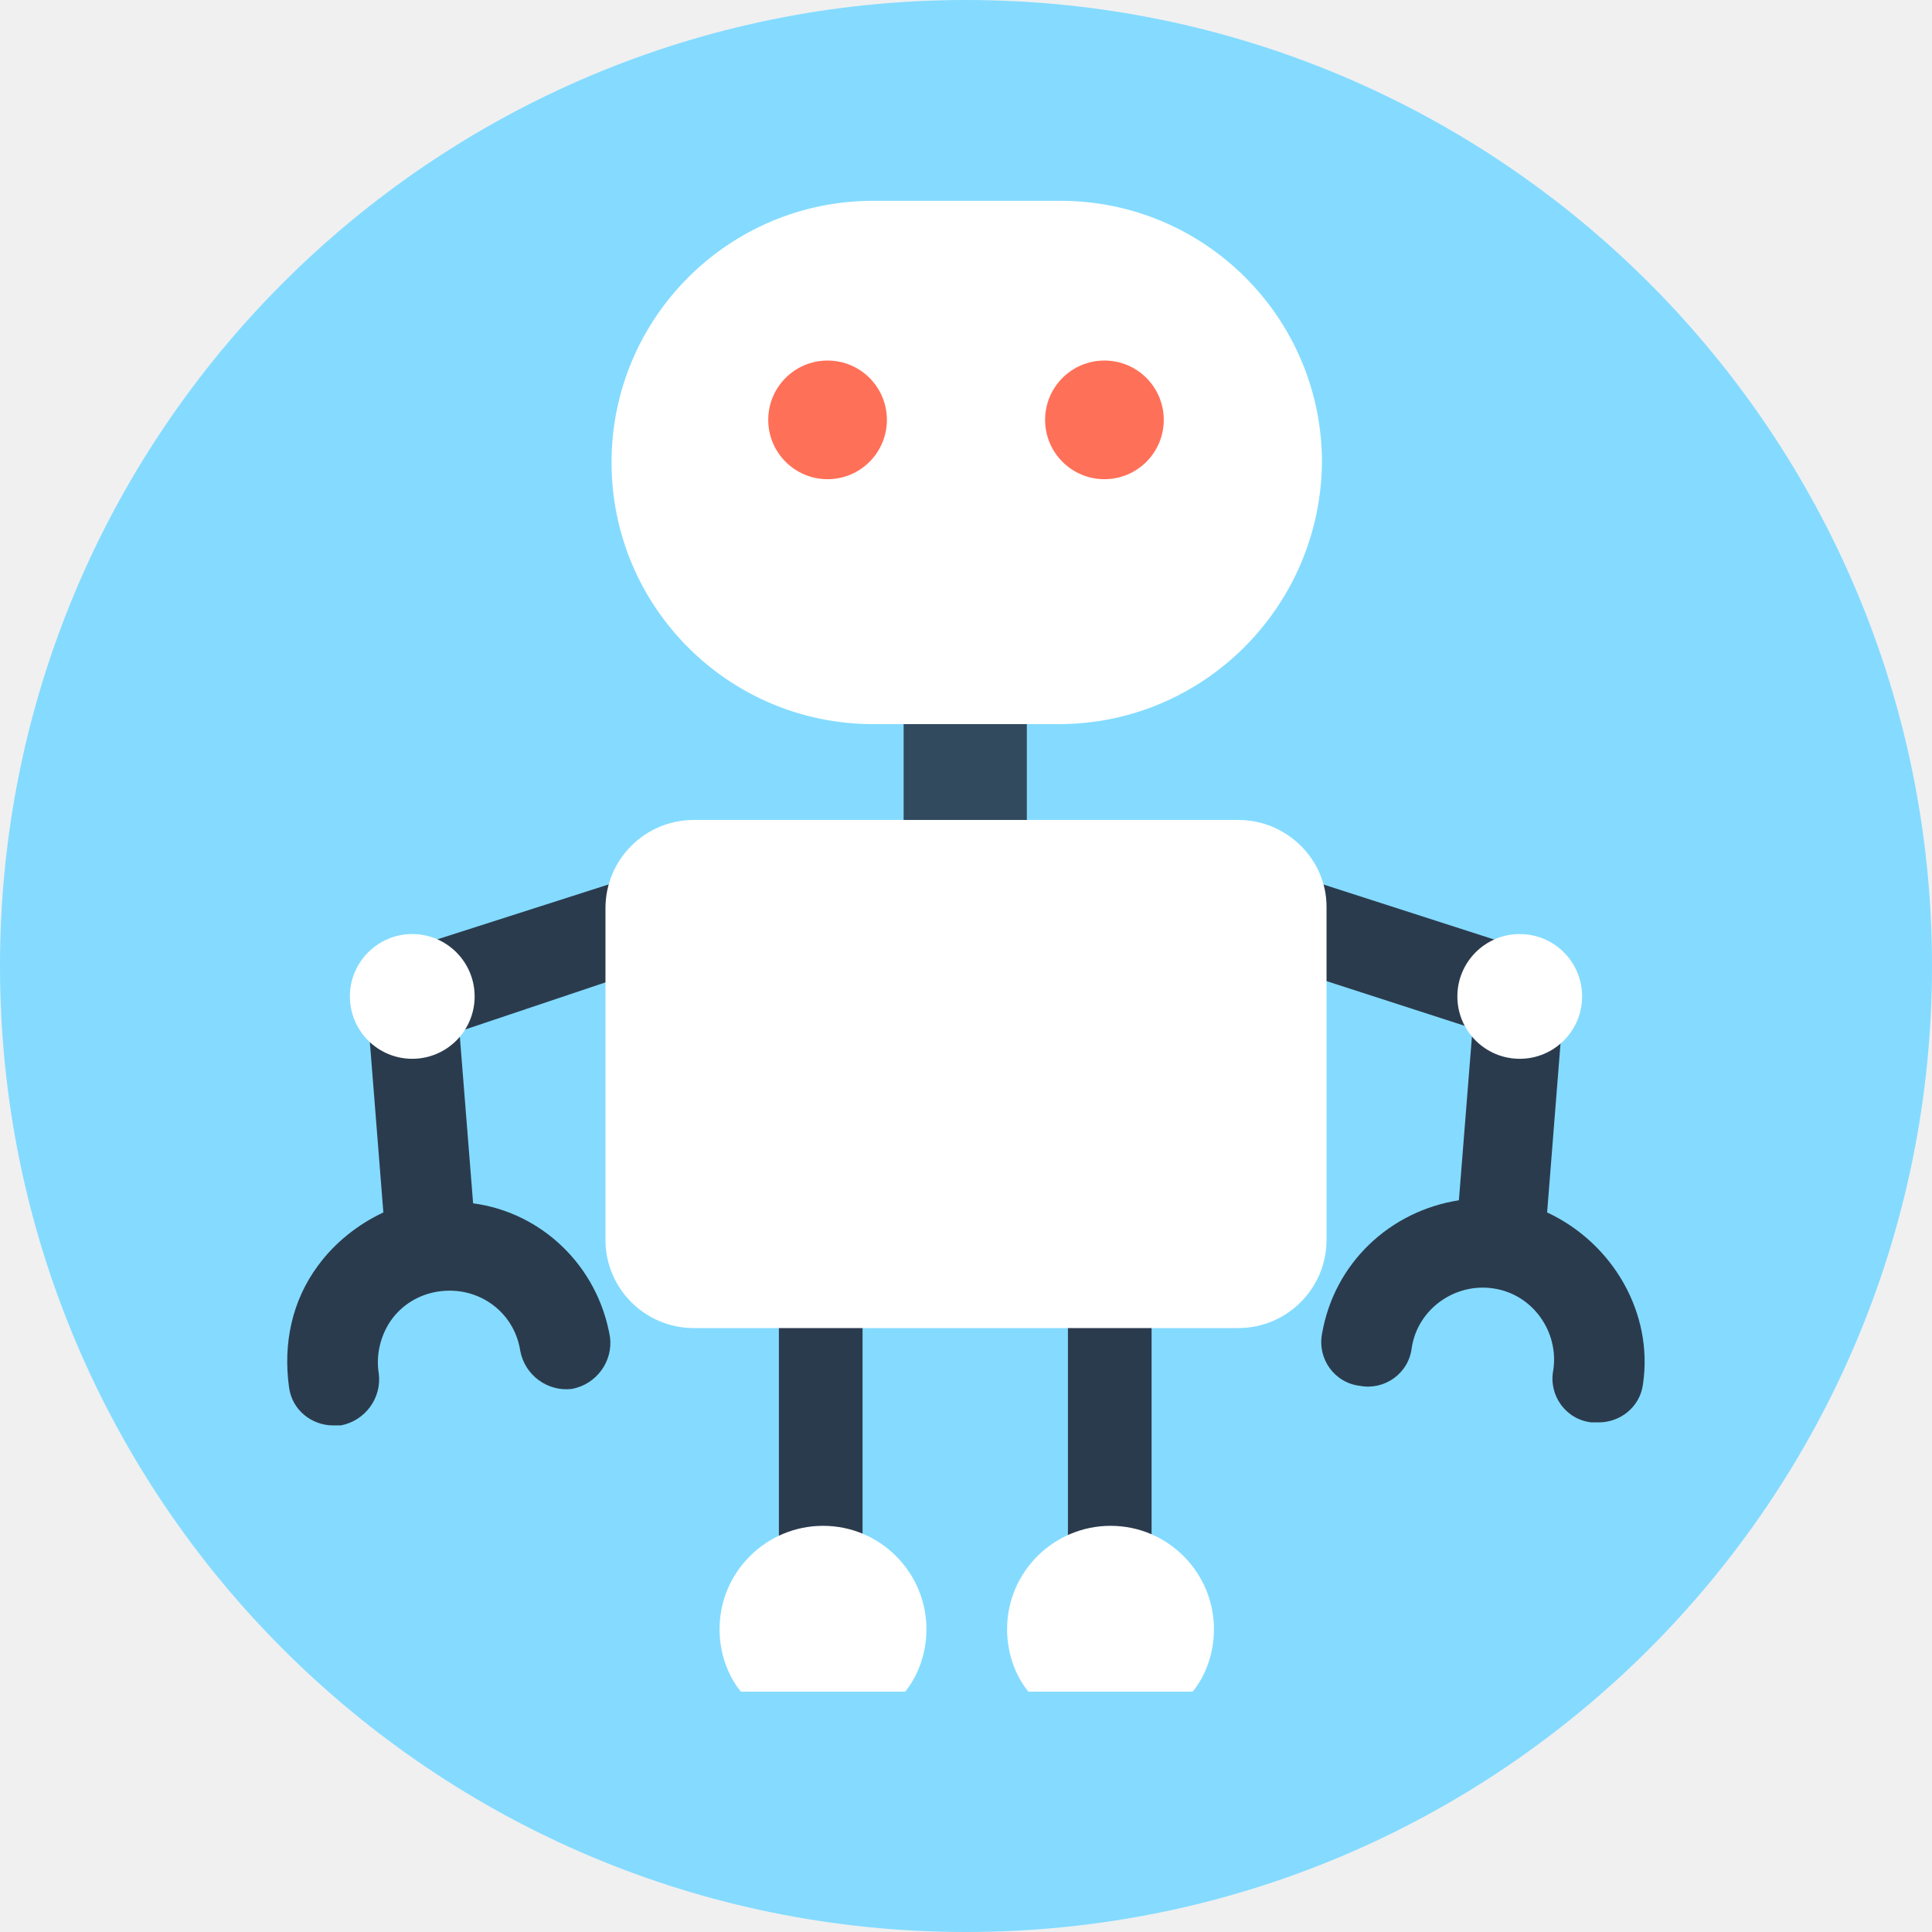
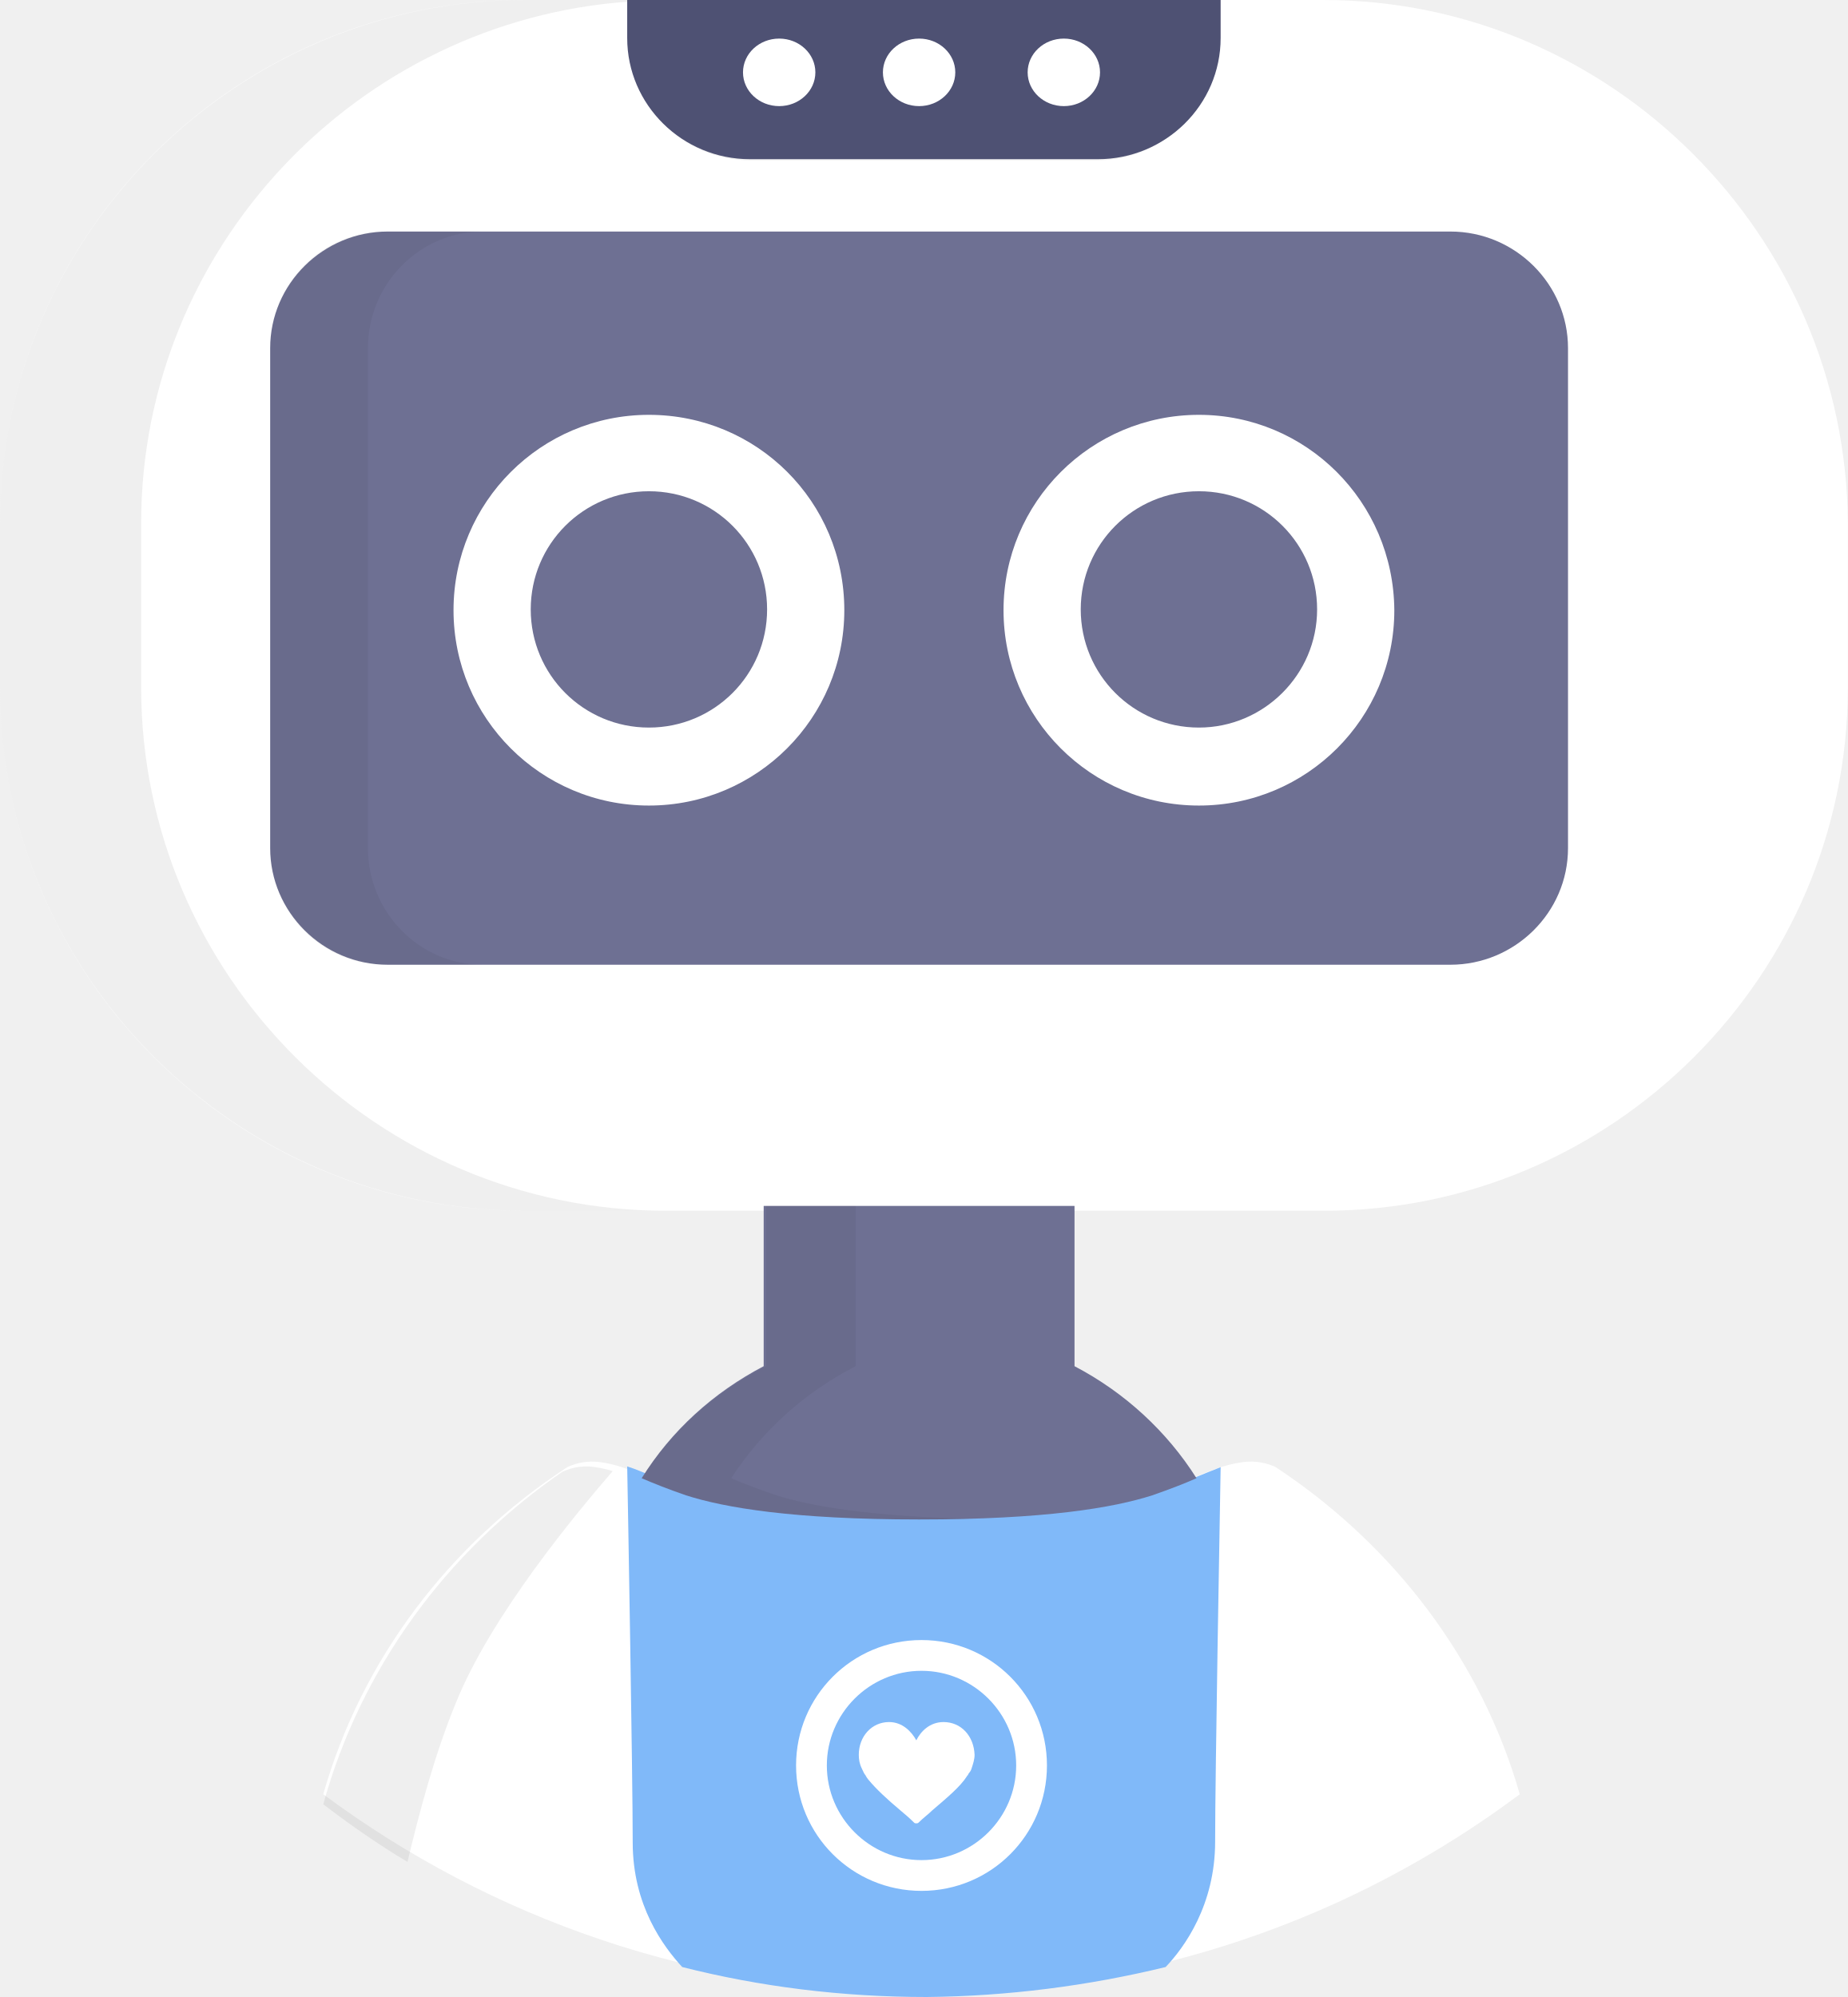
- <svg xmlns="http://www.w3.org/2000/svg" version="1.1" id="Layer_1" x="0px" y="0px" viewBox="0 0 508 508" style="enable-background:new 0 0 508 508;" xml:space="preserve">
-   <circle style="fill:#84DBFF;" cx="254" cy="254" r="254" />
-   <g>
-     <rect x="280.8" y="334" style="fill:#2B3B4E;" width="22" height="87.6" />
-     <rect x="204.8" y="334" style="fill:#2B3B4E;" width="22" height="87.6" />
-     <path style="fill:#2B3B4E;" d="M406.8,318.8l5.2-65.6L340,230l-7.2,22.8l54.4,17.6l-3.6,45.2c-18,2.8-32.8,16.4-36,35.2   c-1.2,6.4,3.2,12.8,10,13.6c6.4,1.2,12.8-3.2,13.6-10c1.6-10.4,11.6-17.2,21.6-15.6c10.4,1.6,17.2,11.6,15.6,21.6   c-1.2,6.4,3.2,12.8,10,13.6c0.8,0,1.2,0,2,0c5.6,0,10.8-4,11.6-10C434.8,345.2,424,326.8,406.8,318.8z" />
-     <path style="fill:#2B3B4E;" d="M175.6,252.8L168,230l-72.4,23.2l5.2,65.6c-6.8,3.2-12.8,8-17.2,14c-6.8,9.2-9.2,20.4-7.6,32   c0.8,6,6,10,11.6,10c0.8,0,1.2,0,2,0c6.4-1.2,10.8-7.2,10-13.6c-0.8-4.8,0.4-10,3.2-14c2.8-4,7.2-6.8,12.4-7.6   c10.4-1.6,20,5.2,21.6,15.6c1.2,6.4,7.2,10.8,13.6,10c6.4-1.2,10.8-7.2,10-13.6c-3.2-18.8-18-32.8-36-35.2l-3.6-45.2L175.6,252.8z" />
+ <svg xmlns="http://www.w3.org/2000/svg" width="383px" height="414px" viewBox="0 0 383 414" version="1.1">
+   <defs />
+   <g id="Page-5" stroke="none" stroke-width="1" fill="none" fill-rule="evenodd">
+     <g id="robot1" fill-rule="nonzero">
+       <path d="M264.361,304.117 C262.901,303.471 260.466,302.663 257.382,303.148 C251.702,303.956 247.806,306.54 239.691,309.287 C231.576,311.871 217.293,314.295 191,314.295 C164.707,314.295 150.424,311.871 142.309,309.287 C134.194,306.702 130.298,303.956 124.618,303.148 C121.534,302.663 119.099,303.471 117.639,304.117 C93.131,320.11 74.953,344.019 67,371.967 C101.571,397.653 144.581,413 191,413 C237.581,413 280.429,397.815 315,371.967 C307.047,344.181 288.869,320.272 264.361,304.117 Z" id="XMLID_18_" fill="#FFFFFF" />
+       <path d="M67,374.05 C72.556,378.306 78.429,382.399 84.46,386 C86.841,376.014 90.016,363.9 94.46,353.096 C101.762,334.925 119.381,313.808 127,304.968 C125.889,304.641 124.619,304.314 123.349,304.15 C120.333,303.659 117.952,304.477 116.524,305.132 C92.556,321.666 74.778,345.893 67,374.05 Z" id="XMLID_27_" fill="#5F5F5F" opacity="0.1" />
+       <path d="M241.596,407.789 C245.506,403.703 251.86,394.877 251.86,381.801 C251.86,367.908 252.837,313.48 253,304.163 C249.579,305.471 245.995,307.105 240.619,308.903 C232.473,311.519 218.136,313.97 191.744,313.97 C165.352,313.97 151.016,311.519 142.87,308.903 C137.168,307.105 133.584,305.144 130,304 C130.163,312.99 131.14,367.908 131.14,381.964 C131.14,395.04 137.494,403.539 141.404,407.789 C157.532,411.875 174.475,414 192.07,414 C208.85,413.837 225.468,411.712 241.596,407.789 Z" id="XMLID_26_" fill="#80B9F9" />
+       <path d="M274.313,0 L252.576,0 L252.576,7.945 C252.576,21.89 241.22,33.24 227.269,33.24 L155.568,33.24 C141.618,33.24 130.262,21.89 130.262,7.945 L130.262,0 L108.525,0 C48.828,0 0,48.806 0,108.475 L0,142.525 C0,202.194 48.828,251 108.525,251 L274.475,251 C334.172,251 383,202.194 383,142.525 L383,108.475 C382.676,48.806 333.848,0 274.313,0 Z" id="XMLID_166_" fill="#FFFFFF" />
+       <path d="M155.448,33 L227.552,33 C241.581,33 253,21.732 253,7.888 L253,0 L130,0 L130,7.888 C130,21.732 141.419,33 155.448,33 Z" id="XMLID_165_" fill="#4E5173" />
+       <path d="M29.258,142.525 L29.258,108.475 C29.258,51.4 74.12,4.216 130.523,0.324 L130.523,0 L108.742,0 C48.926,0 0,48.806 0,108.475 L0,142.525 C0,202.194 48.926,251 108.742,251 L138,251 C78.184,251 29.258,202.194 29.258,142.525 Z" id="XMLID_53_" fill="#5F5F5F" opacity="0.1" />
+       <ellipse id="XMLID_2_" fill="#FFFFFF" cx="161.5" cy="15" rx="7.5" ry="7" />
+       <ellipse id="XMLID_5_" fill="#FFFFFF" cx="190.5" cy="15" rx="7.5" ry="7" />
+       <ellipse id="XMLID_6_" fill="#FFFFFF" cx="220.5" cy="15" rx="7.5" ry="7" />
+       <path d="M142.181,310 C150.234,312.581 164.408,315 190.5,315 C216.592,315 230.766,312.581 238.819,310 C242.524,308.71 245.423,307.581 248,306.452 C241.88,296.774 233.182,288.71 222.713,283.226 L222.713,250 L158.287,250 L158.287,283.226 C147.818,288.71 139.12,296.613 133,306.452 C135.577,307.581 138.476,308.71 142.181,310 Z" id="XMLID_13_" fill="#6E7093" />
+       <path d="M160.923,310 C157.145,308.71 154.188,307.581 151.56,306.452 C157.802,296.774 166.671,288.71 177.348,283.226 L177.348,250 L158.787,250 L158.787,283.226 C148.111,288.71 139.242,296.613 133,306.452 C135.628,307.419 138.42,308.71 142.362,310 C150.575,312.581 165.029,315 191.638,315 C194.923,315 198.043,315 201,314.839 C180.14,314.355 168.15,312.258 160.923,310 Z" id="XMLID_29_" fill="#000000" opacity="0.05" />
+       <path d="M300.619,200 L80.381,200 C66.89,200 56,189.039 56,175.822 L56,72.178 C56,58.8 67.053,48 80.381,48 L300.619,48 C314.11,48 325,58.961 325,72.178 L325,175.822 C325,189.2 313.947,200 300.619,200 Z" id="XMLID_7_" fill="#6E7093" />
+       <path d="M79.741,200 L100,200 C86.863,200 76.259,189.039 76.259,175.822 L76.259,72.178 C76.259,58.8 87.022,48 100,48 L79.741,48 C66.604,48 56,58.961 56,72.178 L56,175.822 C56,189.2 66.763,200 79.741,200 Z" id="XMLID_28_" fill="#000000" opacity="0.05" />
+       <path d="M195.569,357 C192.745,357 190.863,358.895 189.922,360.789 C188.98,359.053 187.098,357 184.275,357 C180.667,357 178,360 178,363.789 C178,364.737 178.157,365.684 178.627,366.632 C178.941,367.263 179.098,367.737 179.412,368.053 C179.412,368.211 179.569,368.211 179.569,368.368 C179.882,368.842 180.039,369 180.039,369 C181.608,370.895 183.804,372.947 186.627,375.316 C187.569,376.105 188.51,376.895 189.451,377.842 C189.608,378 189.765,378 189.922,378 C190.078,378 190.235,378 190.392,377.842 C191.333,376.895 192.431,376.105 193.216,375.316 C196.353,372.632 199.02,370.421 200.431,368.211 C200.431,368.211 200.431,368.053 200.588,368.053 C200.902,367.263 201.059,367.579 201.373,366.632 C201.686,365.684 202,364.737 202,363.789 C201.843,359.842 199.176,357 195.569,357 Z" id="XMLID_8_" fill="#FFFFFF" />
+       <path d="M134.5,86 C112.127,86 94,104.127 94,126.5 C94,148.873 112.127,167 134.5,167 C156.873,167 175,148.873 175,126.5 C175,103.964 156.873,86 134.5,86 Z M134.5,150.833 C120.946,150.833 110.004,139.891 110.004,126.337 C110.004,112.782 120.946,101.841 134.5,101.841 C148.054,101.841 158.996,112.782 158.996,126.337 C158.996,139.891 148.054,150.833 134.5,150.833 Z" id="XMLID_23_" fill="#FFFFFF" />
+       <path d="M248.5,86 C226.127,86 208,104.127 208,126.5 C208,148.873 226.127,167 248.5,167 C270.873,167 289,148.873 289,126.5 C288.837,103.964 270.71,86 248.5,86 Z M248.5,150.833 C234.946,150.833 224.004,139.891 224.004,126.337 C224.004,112.782 234.946,101.841 248.5,101.841 C262.054,101.841 272.996,112.782 272.996,126.337 C272.996,139.891 261.891,150.833 248.5,150.833 Z" id="XMLID_24_" fill="#FFFFFF" />
+       <path d="M191,340 C176.61,340 165,351.61 165,366 C165,380.39 176.61,392 191,392 C205.39,392 217,380.39 217,366 C217,351.61 205.39,340 191,340 Z M191,385.623 C180.208,385.623 171.377,376.792 171.377,366 C171.377,355.208 180.208,346.377 191,346.377 C201.792,346.377 210.623,355.208 210.623,366 C210.623,376.792 201.792,385.623 191,385.623 Z" id="XMLID_46_" fill="#FFFFFF" />
+     </g>
  </g>
-   <g>
-     <circle style="fill:#FFFFFF;" cx="399.6" cy="262" r="16.4" />
-     <circle style="fill:#FFFFFF;" cx="108.4" cy="262" r="16.4" />
-     <path style="fill:#FFFFFF;" d="M278.4,190.4h-48.8c-38,0-68.8-30.8-68.8-68.8l0,0c0-38,30.8-68.8,68.8-68.8h49.2   c38,0,68.8,30.8,68.8,68.8l0,0C347.2,159.6,316.4,190.4,278.4,190.4z" />
-   </g>
-   <g>
-     <circle style="fill:#FF7058;" cx="290.4" cy="110.4" r="15.6" />
-     <circle style="fill:#FF7058;" cx="217.6" cy="110.4" r="15.6" />
-   </g>
-   <path style="fill:#FFFFFF;" d="M325.6,215.6H182.4c-12.8,0-23.2,10.4-23.2,23.2V326c0,12.8,10.4,23.2,23.2,23.2h143.2  c12.8,0,23.2-10.4,23.2-23.2v-87.6C348.8,226,338.4,215.6,325.6,215.6z" />
-   <rect x="237.6" y="190.4" style="fill:#324A5E;" width="32.4" height="25.2" />
-   <g>
-     <path style="fill:#FFFFFF;" d="M313.6,444.8c3.6-4.4,5.6-10.4,5.6-16.4c0-14.8-12-27.2-27.2-27.2c-14.8,0-27.2,12-27.2,27.2   c0,6,2,12,5.6,16.4H313.6z" />
-     <path style="fill:#FFFFFF;" d="M238,444.8c3.6-4.4,5.6-10.4,5.6-16.4c0-14.8-12-27.2-27.2-27.2c-14.8,0-27.2,12-27.2,27.2   c0,6,2,12,5.6,16.4H238z" />
-   </g>
-   <g>
- </g>
-   <g>
- </g>
-   <g>
- </g>
-   <g>
- </g>
-   <g>
- </g>
-   <g>
- </g>
-   <g>
- </g>
-   <g>
- </g>
-   <g>
- </g>
-   <g>
- </g>
-   <g>
- </g>
-   <g>
- </g>
-   <g>
- </g>
-   <g>
- </g>
-   <g>
- </g>
</svg>
